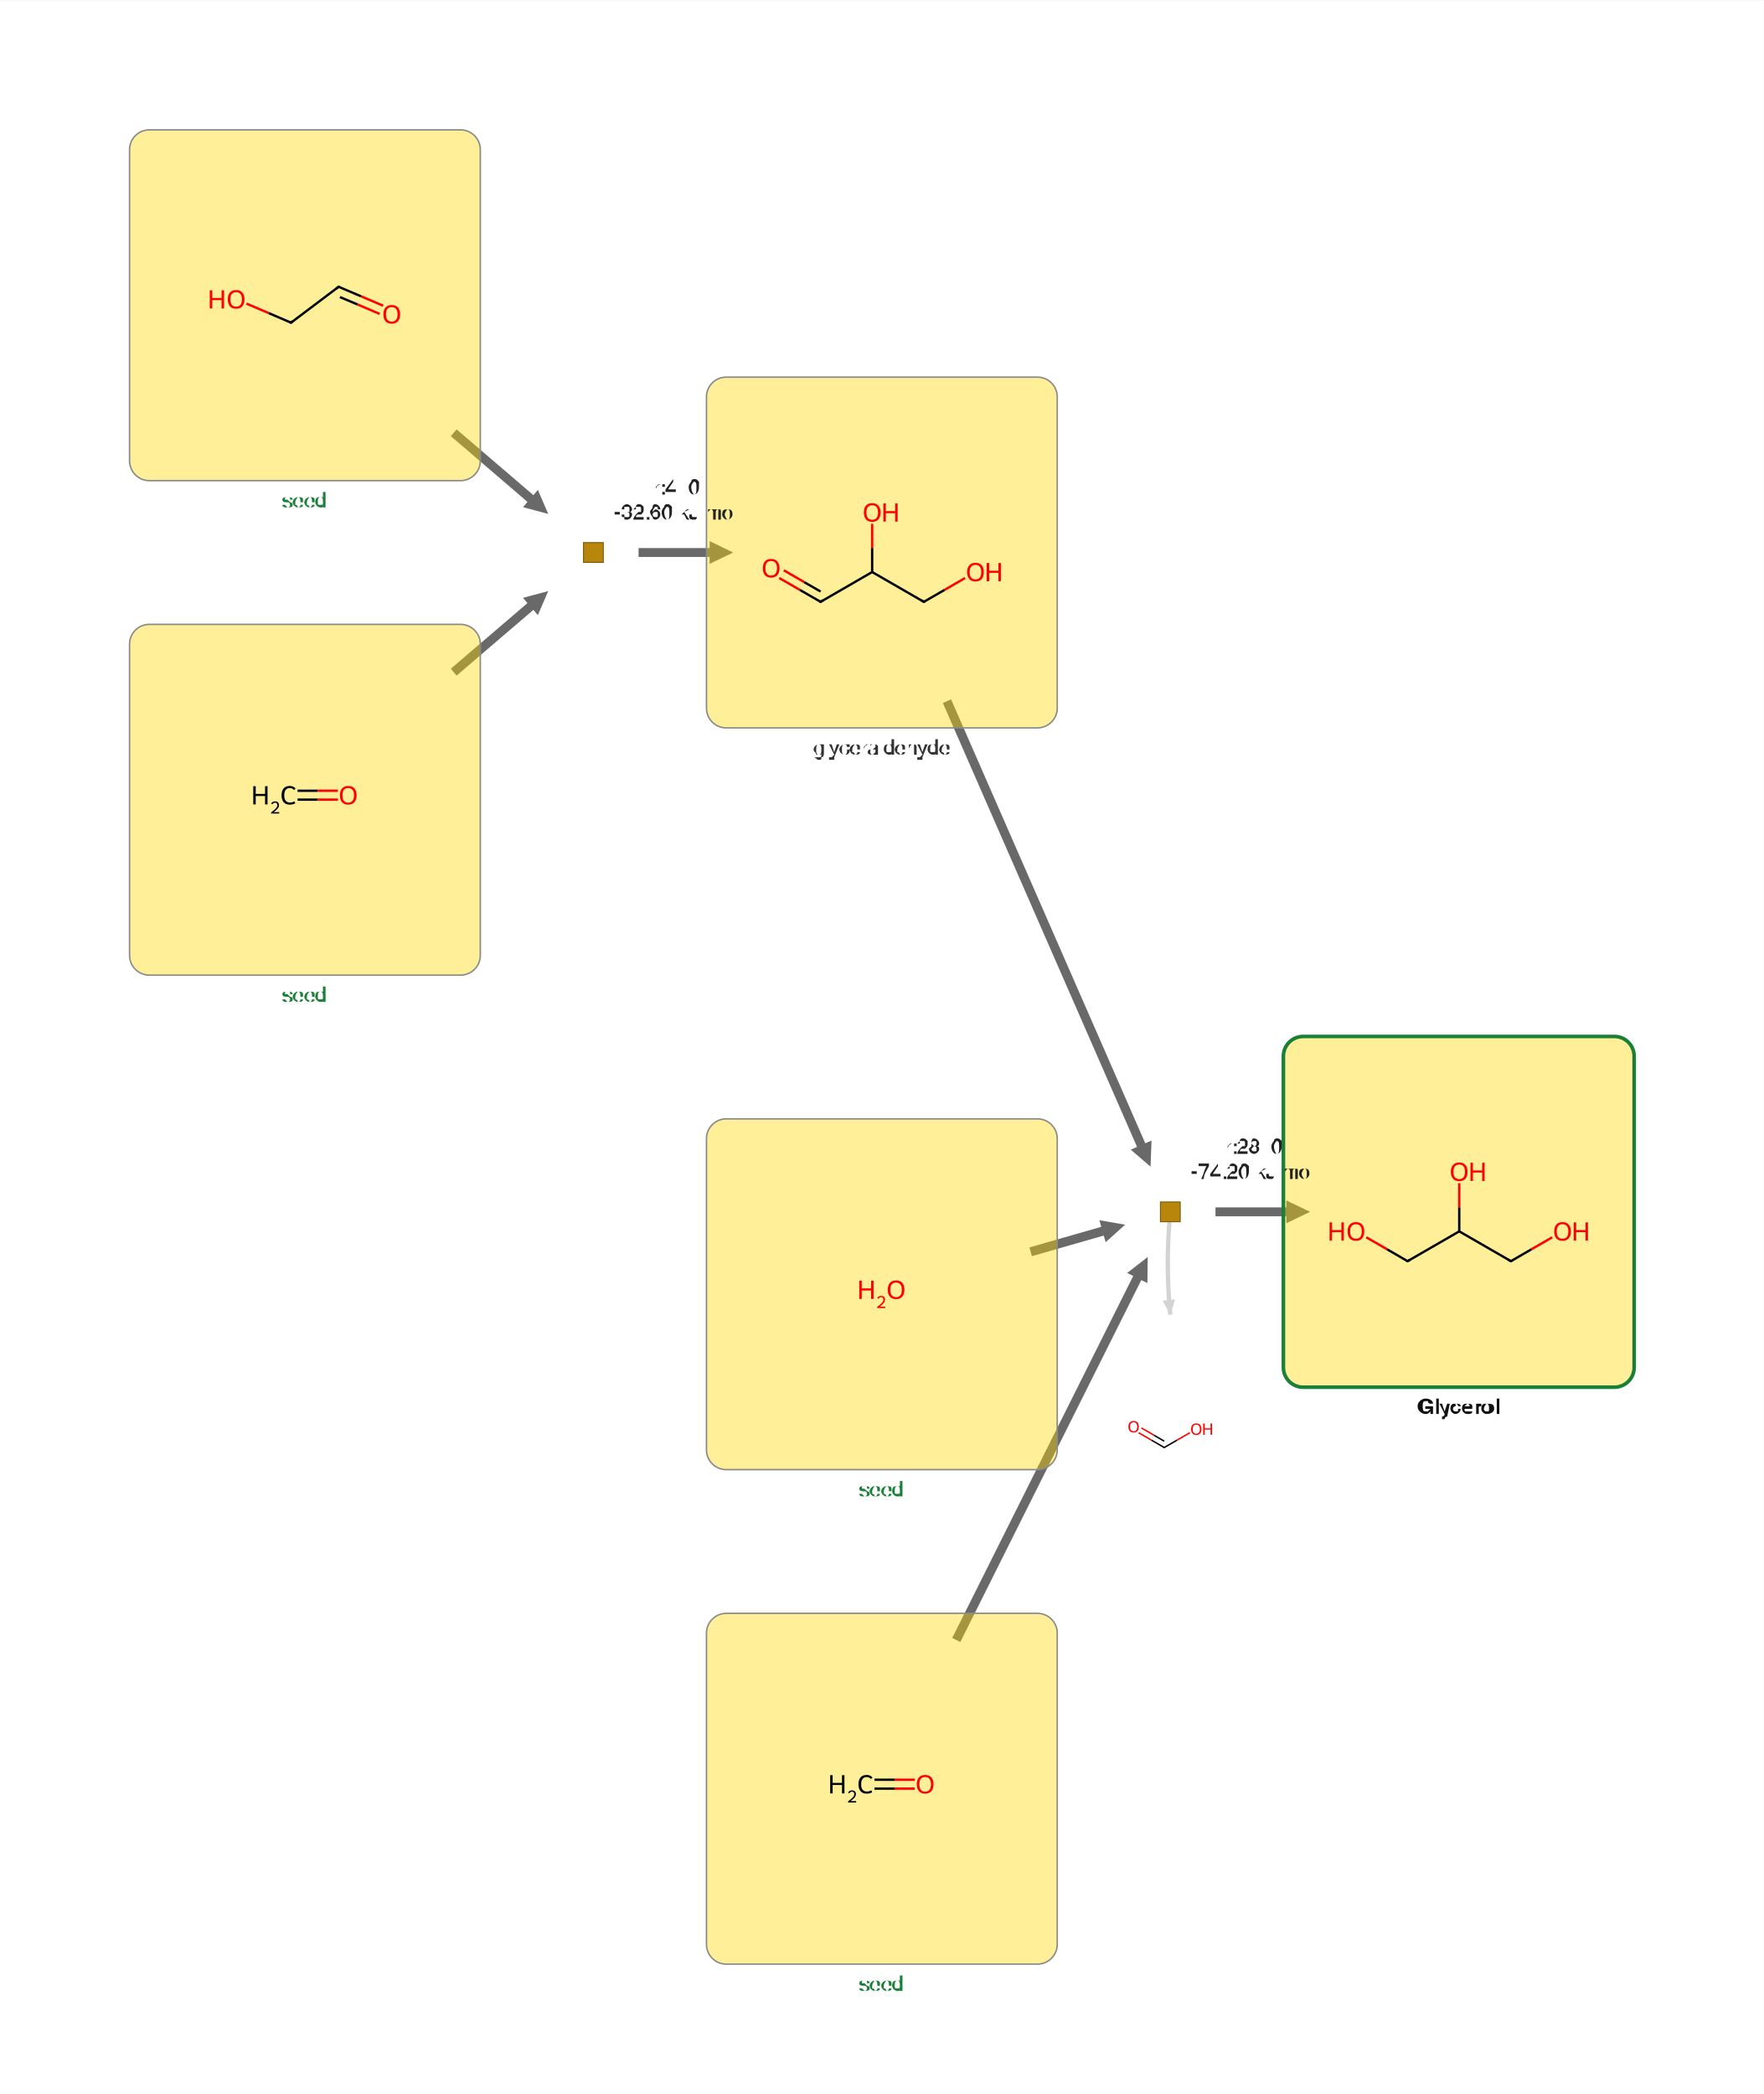
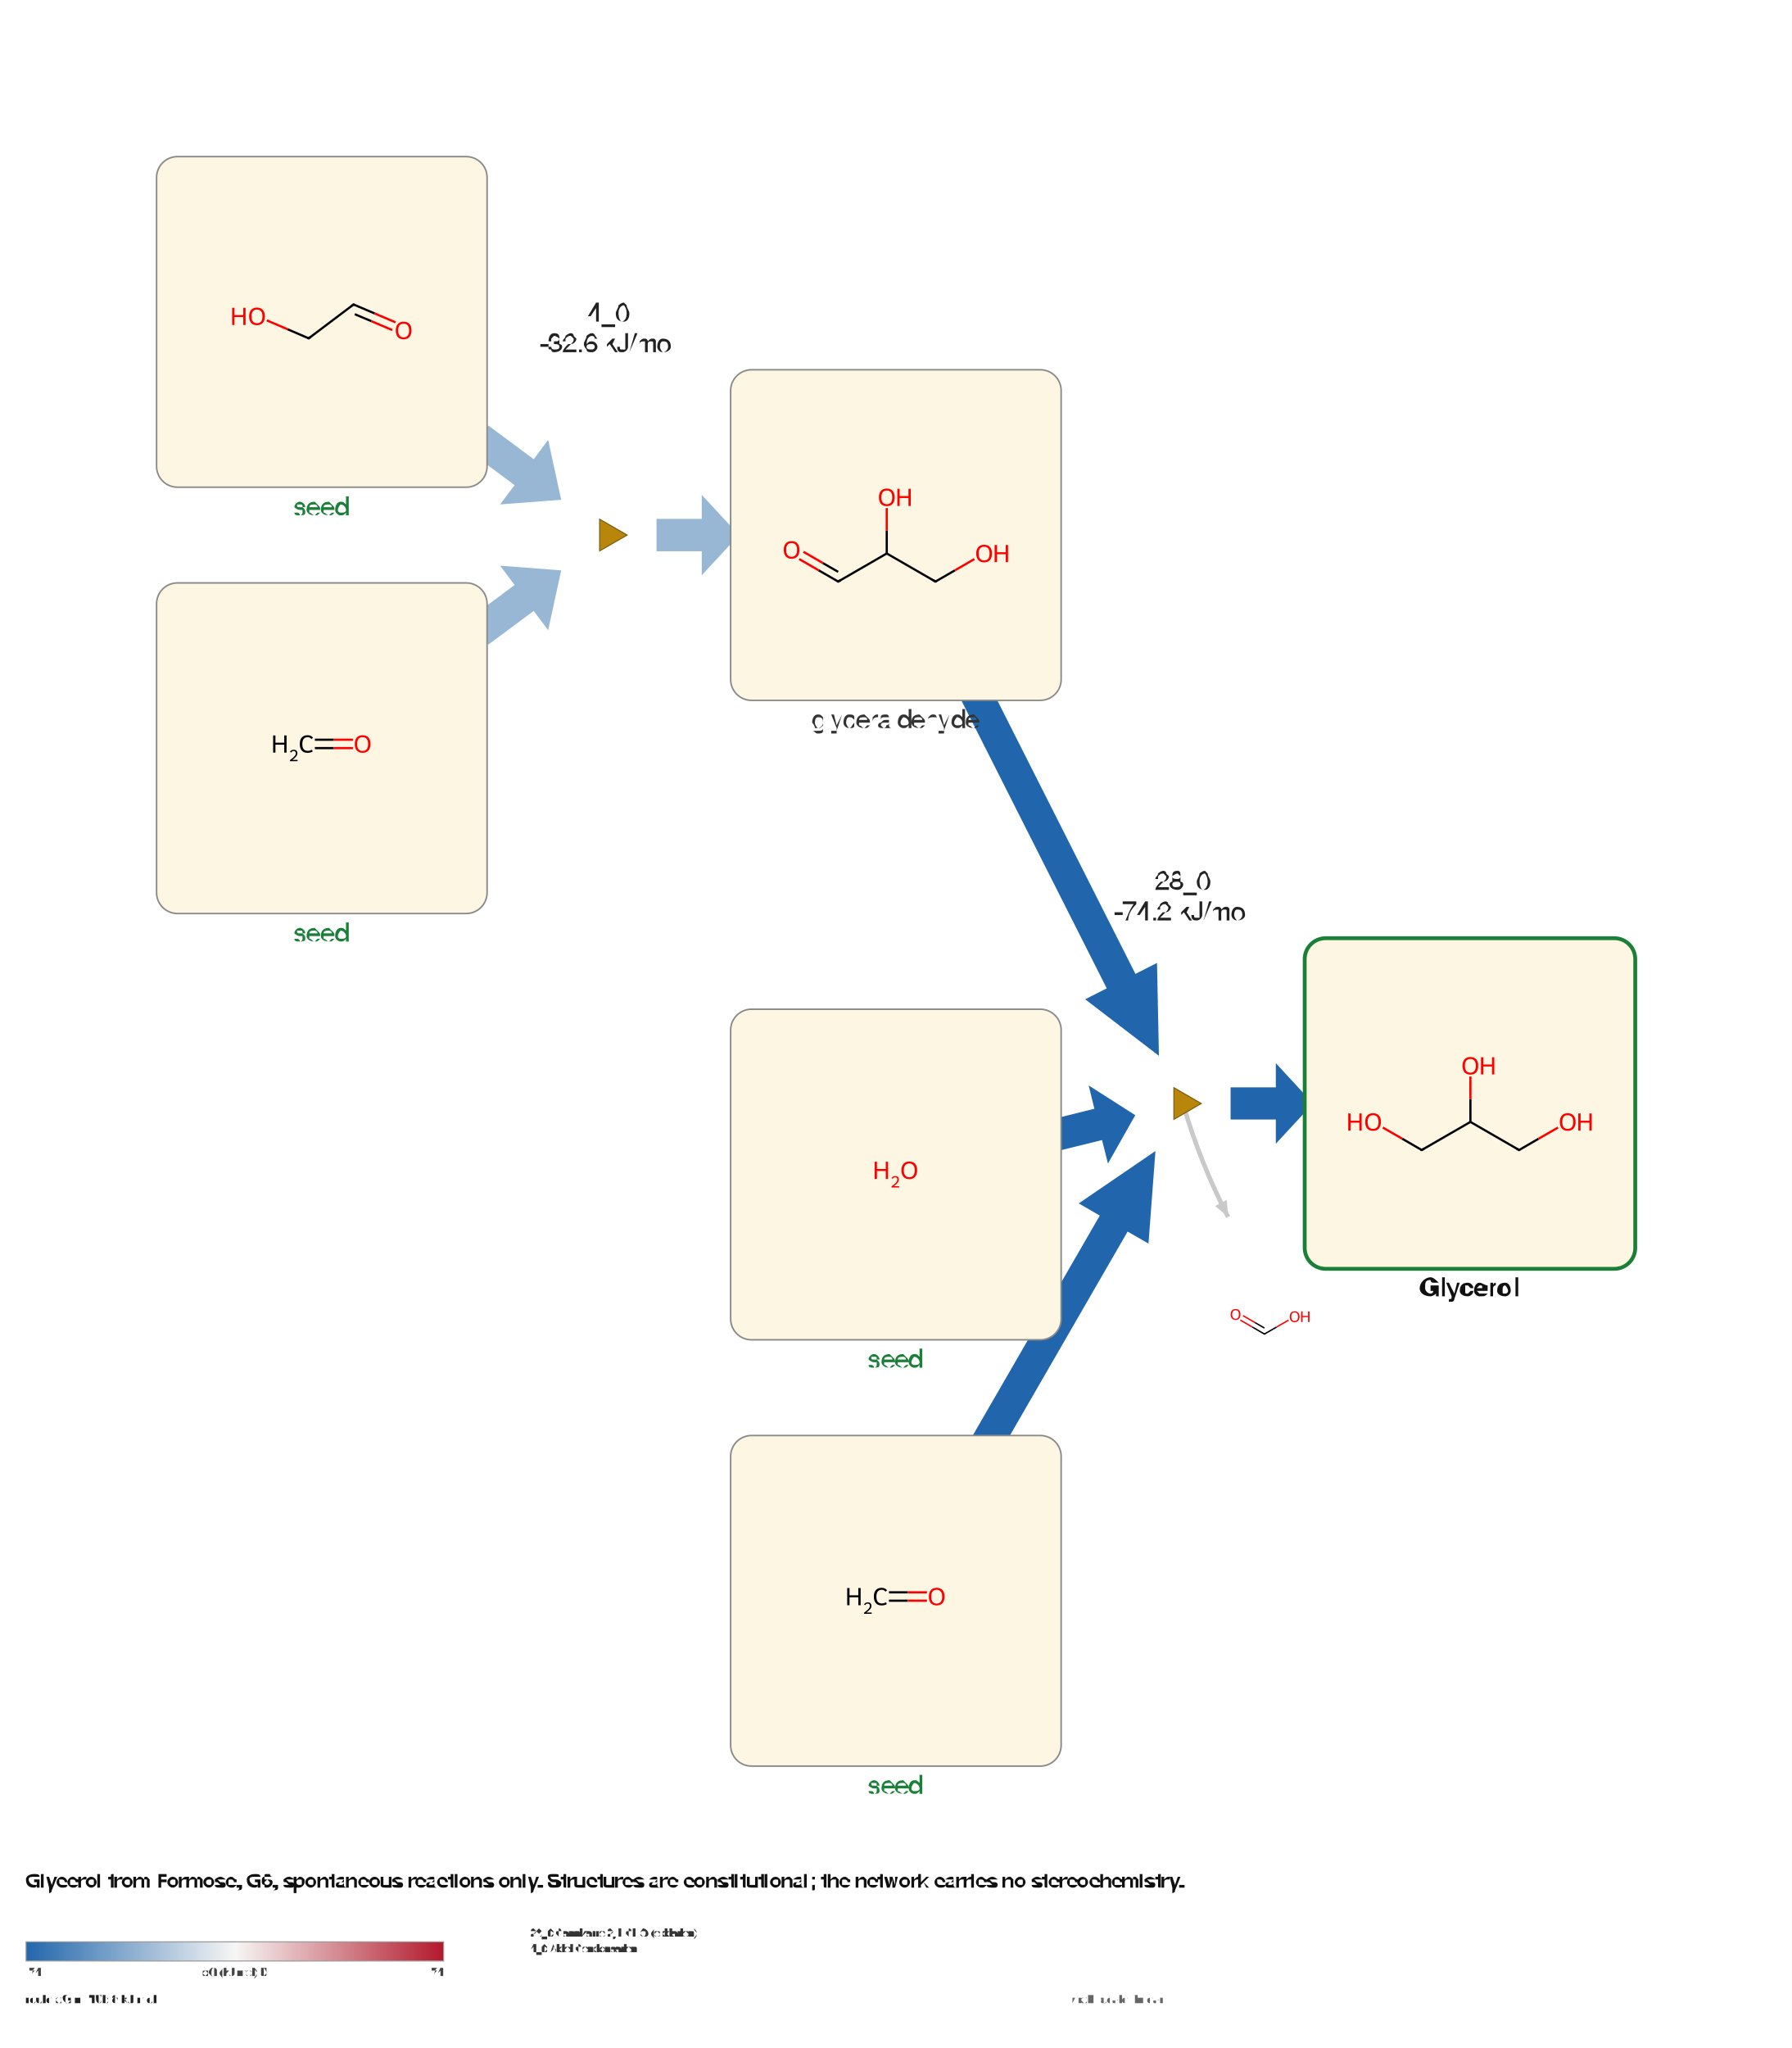
- <svg xmlns="http://www.w3.org/2000/svg" width="1100" height="1306" viewBox="0 0 1100.00 1305.61">
+ <svg xmlns="http://www.w3.org/2000/svg" width="1100" height="1257" viewBox="0 0 1100.00 1256.99">
  <rect width="100%" height="100%" fill="white" />
-   <g transform="scale(102.8037) translate(8.85,10.85)">
-     <path d="M-3.024,-0.89 L-1.926,-3.086 L-1.889,-3.068 L-1.887,-3.226 L-2.012,-3.129 L-1.975,-3.111 L-3.073,-0.915 Z" fill="#696969" opacity="1.0" />
-     <path d="M-2.59,-3.231 L-2.154,-3.356 L-2.142,-3.316 L-2.024,-3.422 L-2.18,-3.449 L-2.169,-3.409 L-2.605,-3.284 Z" fill="#696969" opacity="1.0" />
-     <path d="M-3.13,-6.587 L-1.952,-3.894 L-1.99,-3.877 L-1.87,-3.774 L-1.864,-3.932 L-1.902,-3.916 L-3.08,-6.609 Z" fill="#696969" opacity="1.0" />
-     <path d="M-1.476,-3.473 L-1.046,-3.473 L-1.046,-3.431 L-0.902,-3.5 L-1.046,-3.569 L-1.046,-3.527 L-1.476,-3.527 Z" fill="#696969" opacity="1.0" />
-     <path d="M-6.08,-6.753 L-5.614,-7.152 L-5.587,-7.12 L-5.524,-7.266 L-5.677,-7.225 L-5.65,-7.193 L-6.115,-6.795 Z" fill="#696969" opacity="1.0" />
-     <path d="M-6.115,-8.206 L-5.65,-7.807 L-5.677,-7.775 L-5.524,-7.734 L-5.587,-7.88 L-5.614,-7.848 L-6.08,-8.247 Z" fill="#696969" opacity="1.0" />
-     <path d="M-4.976,-7.473 L-4.545,-7.473 L-4.545,-7.431 L-4.402,-7.5 L-4.545,-7.569 L-4.545,-7.527 L-4.976,-7.527 Z" fill="#696969" opacity="1.0" />
-     <path d="M-1.75,-3.5 Q-1.781,-3.188 -1.75,-2.876" fill="none" stroke="#d3d3d3" stroke-width="0.026" />
-     <path d="M-1.75,-2.876 L-1.797,-2.961 L-1.721,-2.969 Z" fill="#d3d3d3" />
-     <svg x="-2.41" y="-2.81" width="1.319" height="1.319" viewBox="0 0 300 300" preserveAspectRatio="xMidYMid meet">
+   <g transform="scale(106.7961) translate(8.45,9.2)">
+     <text x="-8.3" y="1.65" font-family="Helvetica, Arial, sans-serif" font-size="0.11" text-anchor="start" fill="#111" font-weight="bold">Glycerol from Formose, G6, spontaneous reactions only. Structures are constitutional; the network carries no stereochemistry.</text>
+     <defs>
+       <linearGradient id="dgbar">
+         <stop offset="0.00" stop-color="#2166ac" />
+         <stop offset="0.10" stop-color="#4c83ba" />
+         <stop offset="0.20" stop-color="#76a0c9" />
+         <stop offset="0.30" stop-color="#a1bcd7" />
+         <stop offset="0.40" stop-color="#cbd9e6" />
+         <stop offset="0.50" stop-color="#f6f6f4" />
+         <stop offset="0.60" stop-color="#e8cacc" />
+         <stop offset="0.70" stop-color="#db9da4" />
+         <stop offset="0.80" stop-color="#cd717b" />
+         <stop offset="0.90" stop-color="#c04453" />
+         <stop offset="1.00" stop-color="#b2182b" />
+       </linearGradient>
+     </defs>
+     <rect x="-8.3" y="1.96" width="2.4" height="0.11" fill="url(#dgbar)" stroke="#999" stroke-width="0.006" />
+     <text x="-8.3" y="2.16" font-family="Helvetica, Arial, sans-serif" font-size="0.062" text-anchor="start" fill="#444" font-weight="normal">-74</text>
+     <text x="-7.1" y="2.16" font-family="Helvetica, Arial, sans-serif" font-size="0.062" text-anchor="middle" fill="#444" font-weight="normal">dG (kJ/mol)   0</text>
+     <text x="-5.9" y="2.16" font-family="Helvetica, Arial, sans-serif" font-size="0.062" text-anchor="end" fill="#444" font-weight="normal">+74</text>
+     <text x="-5.4" y="1.93" font-family="Helvetica, Arial, sans-serif" font-size="0.058" text-anchor="start" fill="#333" font-weight="normal">28_0  Cannizarro 2, HCHO (oxidation)</text>
+     <text x="-5.4" y="2.018" font-family="Helvetica, Arial, sans-serif" font-size="0.058" text-anchor="start" fill="#333" font-weight="normal">4_0  Aldol Condensation</text>
+     <text x="-8.3" y="2.31" font-family="Helvetica, Arial, sans-serif" font-size="0.068" text-anchor="start" fill="#222" font-weight="normal">route dG = -106.8 kJ/mol</text>
+     <text x="-2.3" y="2.31" font-family="Helvetica, Arial, sans-serif" font-size="0.068" text-anchor="start" fill="#666" font-weight="normal">width scale: linear</text>
+     <path d="M-2.699,-0.856 L-1.968,-2.122 L-1.848,-2.053 L-1.808,-2.585 L-2.249,-2.284 L-2.128,-2.214 L-2.859,-0.949 Z" fill="#2166ac" opacity="1.0" />
+     <path d="M-2.375,-2.584 L-2.115,-2.648 L-2.081,-2.513 L-1.924,-2.791 L-2.192,-2.962 L-2.159,-2.828 L-2.42,-2.763 Z" fill="#2166ac" opacity="1.0" />
+     <path d="M-2.927,-5.181 L-2.088,-3.52 L-2.212,-3.457 L-1.788,-3.132 L-1.799,-3.666 L-1.923,-3.603 L-2.762,-5.264 Z" fill="#2166ac" opacity="1.0" />
+     <path d="M-1.376,-2.766 L-1.116,-2.766 L-1.116,-2.627 L-0.902,-2.858 L-1.116,-3.09 L-1.116,-2.951 L-1.376,-2.951 Z" fill="#2166ac" opacity="1.0" />
+     <path d="M-5.642,-5.496 L-5.382,-5.689 L-5.299,-5.578 L-5.224,-5.922 L-5.575,-5.949 L-5.492,-5.838 L-5.753,-5.644 Z" fill="#98b7d4" opacity="1.0" />
+     <path d="M-5.753,-6.606 L-5.492,-6.412 L-5.575,-6.301 L-5.224,-6.328 L-5.299,-6.672 L-5.382,-6.561 L-5.642,-6.754 Z" fill="#98b7d4" opacity="1.0" />
+     <path d="M-4.676,-6.032 L-4.416,-6.032 L-4.416,-5.894 L-4.202,-6.125 L-4.416,-6.356 L-4.416,-6.218 L-4.676,-6.218 Z" fill="#98b7d4" opacity="1.0" />
+     <path d="M-1.65,-2.858 Q-1.552,-2.519 -1.39,-2.206" fill="none" stroke="#c9c9c9" stroke-width="0.026" />
+     <path d="M-1.39,-2.206 L-1.465,-2.269 L-1.398,-2.304 Z" fill="#c9c9c9" />
+     <svg x="-1.738" y="-2.194" width="1.178" height="1.178" viewBox="0 0 300 300" preserveAspectRatio="xMidYMid meet">
      <path class="bond-0 atom-0 atom-1" d="M 106.4,147.9 L 124.1,158.1" style="fill:none;fill-rule:evenodd;stroke:#FF0000;stroke-width:2.0px;stroke-linecap:butt;stroke-linejoin:miter;stroke-opacity:1" />
      <path class="bond-0 atom-0 atom-1" d="M 124.1,158.1 L 141.7,168.3" style="fill:none;fill-rule:evenodd;stroke:#000000;stroke-width:2.0px;stroke-linecap:butt;stroke-linejoin:miter;stroke-opacity:1" />
      <path class="bond-0 atom-0 atom-1" d="M 110.2,141.3 L 127.9,151.5" style="fill:none;fill-rule:evenodd;stroke:#FF0000;stroke-width:2.0px;stroke-linecap:butt;stroke-linejoin:miter;stroke-opacity:1" />
      <path class="bond-0 atom-0 atom-1" d="M 127.9,151.5 L 141.7,159.5" style="fill:none;fill-rule:evenodd;stroke:#000000;stroke-width:2.0px;stroke-linecap:butt;stroke-linejoin:miter;stroke-opacity:1" />
      <path class="bond-1 atom-1 atom-2" d="M 141.7,168.3 L 159.4,158.1" style="fill:none;fill-rule:evenodd;stroke:#000000;stroke-width:2.0px;stroke-linecap:butt;stroke-linejoin:miter;stroke-opacity:1" />
      <path class="bond-1 atom-1 atom-2" d="M 159.4,158.1 L 177.1,147.9" style="fill:none;fill-rule:evenodd;stroke:#FF0000;stroke-width:2.0px;stroke-linecap:butt;stroke-linejoin:miter;stroke-opacity:1" />
      <path d="M 140.9,167.8 L 141.7,168.3 L 142.6,167.8" style="fill:none;stroke:#000000;stroke-width:2.0px;stroke-linecap:butt;stroke-linejoin:miter;stroke-miterlimit:10;stroke-opacity:1;" />
      <path class="atom-0" d="M 92.3 139.6 Q 92.3 135.8, 94.2 133.7 Q 96.0 131.7, 99.5 131.7 Q 102.9 131.7, 104.8 133.7 Q 106.6 135.8, 106.6 139.6 Q 106.6 143.4, 104.8 145.5 Q 102.9 147.6, 99.5 147.6 Q 96.1 147.6, 94.2 145.5 Q 92.3 143.4, 92.3 139.6 M 99.5 145.9 Q 101.9 145.9, 103.1 144.3 Q 104.4 142.7, 104.4 139.6 Q 104.4 136.5, 103.1 135.0 Q 101.9 133.4, 99.5 133.4 Q 97.1 133.4, 95.8 135.0 Q 94.5 136.5, 94.5 139.6 Q 94.5 142.7, 95.8 144.3 Q 97.1 145.9, 99.5 145.9 " fill="#FF0000" />
      <path class="atom-2" d="M 178.8 142.9 Q 178.8 139.1, 180.6 137.1 Q 182.5 135.0, 185.9 135.0 Q 189.4 135.0, 191.2 137.1 Q 193.1 139.1, 193.1 142.9 Q 193.1 146.7, 191.2 148.8 Q 189.3 151.0, 185.9 151.0 Q 182.5 151.0, 180.6 148.8 Q 178.8 146.7, 178.8 142.9 M 185.9 149.2 Q 188.3 149.2, 189.6 147.6 Q 190.9 146.0, 190.9 142.9 Q 190.9 139.8, 189.6 138.3 Q 188.3 136.7, 185.9 136.7 Q 183.5 136.7, 182.2 138.3 Q 181.0 139.8, 181.0 142.9 Q 181.0 146.0, 182.2 147.6 Q 183.5 149.2, 185.9 149.2 " fill="#FF0000" />
      <path class="atom-2" d="M 195.5 135.1 L 197.6 135.1 L 197.6 141.8 L 205.6 141.8 L 205.6 135.1 L 207.7 135.1 L 207.7 150.7 L 205.6 150.7 L 205.6 143.5 L 197.6 143.5 L 197.6 150.7 L 195.5 150.7 L 195.5 135.1 " fill="#FF0000" />
    </svg>
-     <rect x="-1.064" y="-4.564" width="2.128" height="2.128" rx="0.12" fill="#ffd700" fill-opacity="0.4" stroke="#1a7f37" stroke-width="0.022" />
-     <svg x="-1.064" y="-4.564" width="2.128" height="2.128" viewBox="0 0 300 300" preserveAspectRatio="xMidYMid meet">
+     <rect x="-0.95" y="-3.808" width="1.9" height="1.9" rx="0.12" fill="#fdf6e3" fill-opacity="1.0" stroke="#1a7f37" stroke-width="0.022" />
+     <svg x="-0.95" y="-3.808" width="1.9" height="1.9" viewBox="0 0 300 300" preserveAspectRatio="xMidYMid meet">
      <path class="bond-0 atom-0 atom-1" d="M 70.9,171.8 L 88.6,182.0" style="fill:none;fill-rule:evenodd;stroke:#FF0000;stroke-width:2.0px;stroke-linecap:butt;stroke-linejoin:miter;stroke-opacity:1" />
      <path class="bond-0 atom-0 atom-1" d="M 88.6,182.0 L 106.2,192.2" style="fill:none;fill-rule:evenodd;stroke:#000000;stroke-width:2.0px;stroke-linecap:butt;stroke-linejoin:miter;stroke-opacity:1" />
      <path class="bond-1 atom-1 atom-2" d="M 106.2,192.2 L 150.4,166.7" style="fill:none;fill-rule:evenodd;stroke:#000000;stroke-width:2.0px;stroke-linecap:butt;stroke-linejoin:miter;stroke-opacity:1" />
      <path class="bond-2 atom-2 atom-3" d="M 150.4,166.7 L 150.4,146.1" style="fill:none;fill-rule:evenodd;stroke:#000000;stroke-width:2.0px;stroke-linecap:butt;stroke-linejoin:miter;stroke-opacity:1" />
      <path class="bond-2 atom-2 atom-3" d="M 150.4,146.1 L 150.4,125.5" style="fill:none;fill-rule:evenodd;stroke:#FF0000;stroke-width:2.0px;stroke-linecap:butt;stroke-linejoin:miter;stroke-opacity:1" />
      <path class="bond-3 atom-2 atom-4" d="M 150.4,166.7 L 194.6,192.2" style="fill:none;fill-rule:evenodd;stroke:#000000;stroke-width:2.0px;stroke-linecap:butt;stroke-linejoin:miter;stroke-opacity:1" />
      <path class="bond-4 atom-4 atom-5" d="M 194.6,192.2 L 212.2,182.0" style="fill:none;fill-rule:evenodd;stroke:#000000;stroke-width:2.0px;stroke-linecap:butt;stroke-linejoin:miter;stroke-opacity:1" />
      <path class="bond-4 atom-4 atom-5" d="M 212.2,182.0 L 229.9,171.8" style="fill:none;fill-rule:evenodd;stroke:#FF0000;stroke-width:2.0px;stroke-linecap:butt;stroke-linejoin:miter;stroke-opacity:1" />
      <path d="M 105.3,191.7 L 106.2,192.2 L 108.4,190.9" style="fill:none;stroke:#000000;stroke-width:2.0px;stroke-linecap:butt;stroke-linejoin:miter;stroke-miterlimit:10;stroke-opacity:1;" />
      <path d="M 192.3,190.9 L 194.6,192.2 L 195.4,191.7" style="fill:none;stroke:#000000;stroke-width:2.0px;stroke-linecap:butt;stroke-linejoin:miter;stroke-miterlimit:10;stroke-opacity:1;" />
      <path class="atom-0" d="M 39.5 159.0 L 41.6 159.0 L 41.6 165.6 L 49.6 165.6 L 49.6 159.0 L 51.7 159.0 L 51.7 174.6 L 49.6 174.6 L 49.6 167.4 L 41.6 167.4 L 41.6 174.6 L 39.5 174.6 L 39.5 159.0 " fill="#FF0000" />
      <path class="atom-0" d="M 54.9 166.7 Q 54.9 163.0, 56.7 160.9 Q 58.6 158.8, 62.1 158.8 Q 65.5 158.8, 67.4 160.9 Q 69.2 163.0, 69.2 166.7 Q 69.2 170.5, 67.3 172.7 Q 65.5 174.8, 62.1 174.8 Q 58.6 174.8, 56.7 172.7 Q 54.9 170.5, 54.9 166.7 M 62.1 173.0 Q 64.4 173.0, 65.7 171.5 Q 67.0 169.9, 67.0 166.7 Q 67.0 163.7, 65.7 162.1 Q 64.4 160.6, 62.1 160.6 Q 59.7 160.6, 58.4 162.1 Q 57.1 163.7, 57.1 166.7 Q 57.1 169.9, 58.4 171.5 Q 59.7 173.0, 62.1 173.0 " fill="#FF0000" />
      <path class="atom-3" d="M 143.2 115.7 Q 143.2 112.0, 145.1 109.9 Q 146.9 107.8, 150.4 107.8 Q 153.8 107.8, 155.7 109.9 Q 157.5 112.0, 157.5 115.7 Q 157.5 119.5, 155.7 121.7 Q 153.8 123.8, 150.4 123.8 Q 147.0 123.8, 145.1 121.7 Q 143.2 119.5, 143.2 115.7 M 150.4 122.0 Q 152.8 122.0, 154.0 120.5 Q 155.3 118.9, 155.3 115.7 Q 155.3 112.7, 154.0 111.1 Q 152.8 109.6, 150.4 109.6 Q 148.0 109.6, 146.7 111.1 Q 145.4 112.7, 145.4 115.7 Q 145.4 118.9, 146.7 120.5 Q 148.0 122.0, 150.4 122.0 " fill="#FF0000" />
      <path class="atom-3" d="M 160.0 108.0 L 162.1 108.0 L 162.1 114.6 L 170.0 114.6 L 170.0 108.0 L 172.1 108.0 L 172.1 123.6 L 170.0 123.6 L 170.0 116.4 L 162.1 116.4 L 162.1 123.6 L 160.0 123.6 L 160.0 108.0 " fill="#FF0000" />
      <path class="atom-5" d="M 231.6 166.7 Q 231.6 163.0, 233.4 160.9 Q 235.3 158.8, 238.7 158.8 Q 242.2 158.8, 244.0 160.9 Q 245.9 163.0, 245.9 166.7 Q 245.9 170.5, 244.0 172.7 Q 242.1 174.8, 238.7 174.8 Q 235.3 174.8, 233.4 172.7 Q 231.6 170.5, 231.6 166.7 M 238.7 173.0 Q 241.1 173.0, 242.4 171.5 Q 243.7 169.9, 243.7 166.7 Q 243.7 163.7, 242.4 162.1 Q 241.1 160.6, 238.7 160.6 Q 236.3 160.6, 235.0 162.1 Q 233.8 163.7, 233.8 166.7 Q 233.8 169.9, 235.0 171.5 Q 236.3 173.0, 238.7 173.0 " fill="#FF0000" />
      <path class="atom-5" d="M 248.3 159.0 L 250.4 159.0 L 250.4 165.6 L 258.4 165.6 L 258.4 159.0 L 260.5 159.0 L 260.5 174.6 L 258.4 174.6 L 258.4 167.4 L 250.4 167.4 L 250.4 174.6 L 248.3 174.6 L 248.3 159.0 " fill="#FF0000" />
    </svg>
-     <text x="0" y="-2.273" font-family="Helvetica, Arial, sans-serif" font-size="0.125" text-anchor="middle" fill="#111" font-weight="bold">Glycerol</text>
-     <path d="M-1.69,-3.56 L-1.81,-3.56 L-1.81,-3.44 L-1.69,-3.44 Z" fill="#b8860b" stroke="#7a5c10" stroke-width="0.006" />
-     <text x="-1.244" y="-3.85" font-family="Helvetica, Arial, sans-serif" font-size="0.125" text-anchor="middle" fill="#222" font-weight="normal">r:28_0</text>
-     <text x="-1.244" y="-3.7" font-family="Helvetica, Arial, sans-serif" font-size="0.125" text-anchor="middle" fill="#222" font-weight="normal">-74.20 kJ/mol</text>
-     <rect x="-4.564" y="-1.064" width="2.128" height="2.128" rx="0.12" fill="#ffd700" fill-opacity="0.4" stroke="#8a8a8a" stroke-width="0.009" />
-     <svg x="-4.564" y="-1.064" width="2.128" height="2.128" viewBox="0 0 300 300" preserveAspectRatio="xMidYMid meet">
+     <text x="0" y="-1.749" font-family="Helvetica, Arial, sans-serif" font-size="0.145" text-anchor="middle" fill="#111" font-weight="bold">Glycerol</text>
+     <path d="M-1.545,-2.858 L-1.702,-2.949 L-1.702,-2.767 Z" fill="#b8860b" stroke="#7a5c10" stroke-width="0.006" />
+     <text x="-1.65" y="-4.084" font-family="Helvetica, Arial, sans-serif" font-size="0.145" text-anchor="middle" fill="#222" font-weight="normal">28_0</text>
+     <text x="-1.65" y="-3.91" font-family="Helvetica, Arial, sans-serif" font-size="0.145" text-anchor="middle" fill="#222" font-weight="normal">-74.2 kJ/mol</text>
+     <rect x="-4.25" y="-0.95" width="1.9" height="1.9" rx="0.12" fill="#fdf6e3" fill-opacity="1.0" stroke="#8a8a8a" stroke-width="0.009" />
+     <svg x="-4.25" y="-0.95" width="1.9" height="1.9" viewBox="0 0 300 300" preserveAspectRatio="xMidYMid meet">
      <path class="bond-0 atom-0 atom-1" d="M 143.7,142.3 L 160.9,142.3" style="fill:none;fill-rule:evenodd;stroke:#000000;stroke-width:2.0px;stroke-linecap:butt;stroke-linejoin:miter;stroke-opacity:1" />
      <path class="bond-0 atom-0 atom-1" d="M 160.9,142.3 L 178.2,142.3" style="fill:none;fill-rule:evenodd;stroke:#FF0000;stroke-width:2.0px;stroke-linecap:butt;stroke-linejoin:miter;stroke-opacity:1" />
      <path class="bond-0 atom-0 atom-1" d="M 143.7,149.9 L 160.9,149.9" style="fill:none;fill-rule:evenodd;stroke:#000000;stroke-width:2.0px;stroke-linecap:butt;stroke-linejoin:miter;stroke-opacity:1" />
      <path class="bond-0 atom-0 atom-1" d="M 160.9,149.9 L 178.2,149.9" style="fill:none;fill-rule:evenodd;stroke:#FF0000;stroke-width:2.0px;stroke-linecap:butt;stroke-linejoin:miter;stroke-opacity:1" />
      <path class="atom-0" d="M 105.8 138.4 L 107.9 138.4 L 107.9 145.0 L 115.9 145.0 L 115.9 138.4 L 118.0 138.4 L 118.0 154.0 L 115.9 154.0 L 115.9 146.8 L 107.9 146.8 L 107.9 154.0 L 105.8 154.0 L 105.8 138.4 " fill="#000000" />
      <path class="atom-0" d="M 121.1 153.4 Q 121.5 152.5, 122.4 151.9 Q 123.3 151.4, 124.5 151.4 Q 126.1 151.4, 126.9 152.2 Q 127.8 153.1, 127.8 154.6 Q 127.8 156.1, 126.7 157.5 Q 125.6 158.9, 123.2 160.6 L 128.0 160.6 L 128.0 161.8 L 121.1 161.8 L 121.1 160.8 Q 123.0 159.4, 124.1 158.4 Q 125.2 157.4, 125.8 156.5 Q 126.4 155.6, 126.4 154.6 Q 126.4 153.6, 125.9 153.1 Q 125.4 152.5, 124.5 152.5 Q 123.7 152.5, 123.1 152.9 Q 122.6 153.2, 122.2 153.9 L 121.1 153.4 " fill="#000000" />
      <path class="atom-0" d="M 130.0 146.2 Q 130.0 142.3, 131.8 140.3 Q 133.6 138.2, 137.1 138.2 Q 140.3 138.2, 142.0 140.5 L 140.6 141.7 Q 139.3 140.0, 137.1 140.0 Q 134.7 140.0, 133.5 141.6 Q 132.3 143.2, 132.3 146.2 Q 132.3 149.3, 133.5 150.8 Q 134.8 152.4, 137.3 152.4 Q 139.0 152.4, 141.1 151.4 L 141.7 153.0 Q 140.9 153.6, 139.6 153.9 Q 138.4 154.2, 137.0 154.2 Q 133.6 154.2, 131.8 152.1 Q 130.0 150.0, 130.0 146.2 " fill="#000000" />
      <path class="atom-1" d="M 179.9 146.2 Q 179.9 142.4, 181.7 140.3 Q 183.6 138.2, 187.0 138.2 Q 190.5 138.2, 192.3 140.3 Q 194.2 142.4, 194.2 146.2 Q 194.2 149.9, 192.3 152.1 Q 190.4 154.2, 187.0 154.2 Q 183.6 154.2, 181.7 152.1 Q 179.9 150.0, 179.9 146.2 M 187.0 152.5 Q 189.4 152.5, 190.7 150.9 Q 192.0 149.3, 192.0 146.2 Q 192.0 143.1, 190.7 141.6 Q 189.4 140.0, 187.0 140.0 Q 184.6 140.0, 183.3 141.5 Q 182.1 143.1, 182.1 146.2 Q 182.1 149.3, 183.3 150.9 Q 184.6 152.5, 187.0 152.5 " fill="#FF0000" />
    </svg>
-     <text x="-3.5" y="1.226" font-family="Helvetica, Arial, sans-serif" font-size="0.125" text-anchor="middle" fill="#1a7f37" font-weight="normal">seed</text>
-     <rect x="-4.564" y="-4.064" width="2.128" height="2.128" rx="0.12" fill="#ffd700" fill-opacity="0.4" stroke="#8a8a8a" stroke-width="0.009" />
-     <svg x="-4.564" y="-4.064" width="2.128" height="2.128" viewBox="0 0 300 300" preserveAspectRatio="xMidYMid meet">
+     <text x="-3.3" y="1.109" font-family="Helvetica, Arial, sans-serif" font-size="0.145" text-anchor="middle" fill="#1a7f37" font-weight="normal">seed</text>
+     <rect x="-4.25" y="-3.4" width="1.9" height="1.9" rx="0.12" fill="#fdf6e3" fill-opacity="1.0" stroke="#8a8a8a" stroke-width="0.009" />
+     <svg x="-4.25" y="-3.4" width="1.9" height="1.9" viewBox="0 0 300 300" preserveAspectRatio="xMidYMid meet">
      <path class="atom-0" d="M 130.7 138.4 L 132.8 138.4 L 132.8 145.0 L 140.8 145.0 L 140.8 138.4 L 142.9 138.4 L 142.9 154.0 L 140.8 154.0 L 140.8 146.8 L 132.8 146.8 L 132.8 154.0 L 130.7 154.0 L 130.7 138.4 " fill="#FF0000" />
      <path class="atom-0" d="M 146.0 153.4 Q 146.4 152.5, 147.3 151.9 Q 148.2 151.4, 149.4 151.4 Q 151.0 151.4, 151.9 152.2 Q 152.7 153.1, 152.7 154.6 Q 152.7 156.1, 151.6 157.5 Q 150.5 158.9, 148.2 160.6 L 152.9 160.6 L 152.9 161.8 L 146.0 161.8 L 146.0 160.8 Q 147.9 159.4, 149.0 158.4 Q 150.2 157.4, 150.7 156.5 Q 151.3 155.6, 151.3 154.6 Q 151.3 153.6, 150.8 153.1 Q 150.3 152.5, 149.4 152.5 Q 148.6 152.5, 148.1 152.9 Q 147.5 153.2, 147.1 153.9 L 146.0 153.4 " fill="#FF0000" />
      <path class="atom-0" d="M 155.0 146.2 Q 155.0 142.4, 156.9 140.3 Q 158.7 138.2, 162.2 138.2 Q 165.6 138.2, 167.5 140.3 Q 169.3 142.4, 169.3 146.2 Q 169.3 149.9, 167.4 152.1 Q 165.6 154.2, 162.2 154.2 Q 158.7 154.2, 156.9 152.1 Q 155.0 150.0, 155.0 146.2 M 162.2 152.5 Q 164.5 152.5, 165.8 150.9 Q 167.1 149.3, 167.1 146.2 Q 167.1 143.1, 165.8 141.6 Q 164.5 140.0, 162.2 140.0 Q 159.8 140.0, 158.5 141.5 Q 157.2 143.1, 157.2 146.2 Q 157.2 149.3, 158.5 150.9 Q 159.8 152.5, 162.2 152.5 " fill="#FF0000" />
    </svg>
-     <text x="-3.5" y="-1.774" font-family="Helvetica, Arial, sans-serif" font-size="0.125" text-anchor="middle" fill="#1a7f37" font-weight="normal">seed</text>
-     <rect x="-4.564" y="-8.564" width="2.128" height="2.128" rx="0.12" fill="#ffd700" fill-opacity="0.4" stroke="#8a8a8a" stroke-width="0.009" />
-     <svg x="-4.564" y="-8.564" width="2.128" height="2.128" viewBox="0 0 300 300" preserveAspectRatio="xMidYMid meet">
+     <text x="-3.3" y="-1.341" font-family="Helvetica, Arial, sans-serif" font-size="0.145" text-anchor="middle" fill="#1a7f37" font-weight="normal">seed</text>
+     <rect x="-4.25" y="-7.075" width="1.9" height="1.9" rx="0.12" fill="#fdf6e3" fill-opacity="1.0" stroke="#8a8a8a" stroke-width="0.009" />
+     <svg x="-4.25" y="-7.075" width="1.9" height="1.9" viewBox="0 0 300 300" preserveAspectRatio="xMidYMid meet">
      <path class="bond-0 atom-0 atom-1" d="M 62.2,171.8 L 79.9,182.0" style="fill:none;fill-rule:evenodd;stroke:#FF0000;stroke-width:2.0px;stroke-linecap:butt;stroke-linejoin:miter;stroke-opacity:1" />
      <path class="bond-0 atom-0 atom-1" d="M 79.9,182.0 L 97.6,192.2" style="fill:none;fill-rule:evenodd;stroke:#000000;stroke-width:2.0px;stroke-linecap:butt;stroke-linejoin:miter;stroke-opacity:1" />
      <path class="bond-0 atom-0 atom-1" d="M 66.1,165.2 L 83.7,175.4" style="fill:none;fill-rule:evenodd;stroke:#FF0000;stroke-width:2.0px;stroke-linecap:butt;stroke-linejoin:miter;stroke-opacity:1" />
      <path class="bond-0 atom-0 atom-1" d="M 83.7,175.4 L 97.6,183.4" style="fill:none;fill-rule:evenodd;stroke:#000000;stroke-width:2.0px;stroke-linecap:butt;stroke-linejoin:miter;stroke-opacity:1" />
      <path class="bond-1 atom-1 atom-2" d="M 97.6,192.2 L 141.7,166.7" style="fill:none;fill-rule:evenodd;stroke:#000000;stroke-width:2.0px;stroke-linecap:butt;stroke-linejoin:miter;stroke-opacity:1" />
      <path class="bond-2 atom-2 atom-3" d="M 141.7,166.7 L 141.7,146.1" style="fill:none;fill-rule:evenodd;stroke:#000000;stroke-width:2.0px;stroke-linecap:butt;stroke-linejoin:miter;stroke-opacity:1" />
      <path class="bond-2 atom-2 atom-3" d="M 141.7,146.1 L 141.7,125.5" style="fill:none;fill-rule:evenodd;stroke:#FF0000;stroke-width:2.0px;stroke-linecap:butt;stroke-linejoin:miter;stroke-opacity:1" />
      <path class="bond-3 atom-2 atom-4" d="M 141.7,166.7 L 185.9,192.2" style="fill:none;fill-rule:evenodd;stroke:#000000;stroke-width:2.0px;stroke-linecap:butt;stroke-linejoin:miter;stroke-opacity:1" />
      <path class="bond-4 atom-4 atom-5" d="M 185.9,192.2 L 203.6,182.0" style="fill:none;fill-rule:evenodd;stroke:#000000;stroke-width:2.0px;stroke-linecap:butt;stroke-linejoin:miter;stroke-opacity:1" />
      <path class="bond-4 atom-4 atom-5" d="M 203.6,182.0 L 221.2,171.8" style="fill:none;fill-rule:evenodd;stroke:#FF0000;stroke-width:2.0px;stroke-linecap:butt;stroke-linejoin:miter;stroke-opacity:1" />
      <path d="M 96.7,191.7 L 97.6,192.2 L 99.8,190.9" style="fill:none;stroke:#000000;stroke-width:2.0px;stroke-linecap:butt;stroke-linejoin:miter;stroke-miterlimit:10;stroke-opacity:1;" />
      <path d="M 183.7,190.9 L 185.9,192.2 L 186.8,191.7" style="fill:none;stroke:#000000;stroke-width:2.0px;stroke-linecap:butt;stroke-linejoin:miter;stroke-miterlimit:10;stroke-opacity:1;" />
      <path class="atom-0" d="M 48.2 163.4 Q 48.2 159.7, 50.0 157.6 Q 51.9 155.5, 55.3 155.5 Q 58.8 155.5, 60.6 157.6 Q 62.5 159.7, 62.5 163.4 Q 62.5 167.2, 60.6 169.4 Q 58.7 171.5, 55.3 171.5 Q 51.9 171.5, 50.0 169.4 Q 48.2 167.2, 48.2 163.4 M 55.3 169.7 Q 57.7 169.7, 59.0 168.1 Q 60.3 166.5, 60.3 163.4 Q 60.3 160.4, 59.0 158.8 Q 57.7 157.3, 55.3 157.3 Q 52.9 157.3, 51.6 158.8 Q 50.4 160.3, 50.4 163.4 Q 50.4 166.6, 51.6 168.1 Q 52.9 169.7, 55.3 169.7 " fill="#FF0000" />
      <path class="atom-3" d="M 134.6 115.7 Q 134.6 112.0, 136.4 109.9 Q 138.3 107.8, 141.7 107.8 Q 145.2 107.8, 147.0 109.9 Q 148.9 112.0, 148.9 115.7 Q 148.9 119.5, 147.0 121.7 Q 145.1 123.8, 141.7 123.8 Q 138.3 123.8, 136.4 121.7 Q 134.6 119.5, 134.6 115.7 M 141.7 122.0 Q 144.1 122.0, 145.4 120.5 Q 146.7 118.9, 146.7 115.7 Q 146.7 112.7, 145.4 111.1 Q 144.1 109.6, 141.7 109.6 Q 139.4 109.6, 138.1 111.1 Q 136.8 112.7, 136.8 115.7 Q 136.8 118.9, 138.1 120.5 Q 139.4 122.0, 141.7 122.0 " fill="#FF0000" />
      <path class="atom-3" d="M 151.3 108.0 L 153.4 108.0 L 153.4 114.6 L 161.4 114.6 L 161.4 108.0 L 163.5 108.0 L 163.5 123.6 L 161.4 123.6 L 161.4 116.4 L 153.4 116.4 L 153.4 123.6 L 151.3 123.6 L 151.3 108.0 " fill="#FF0000" />
      <path class="atom-5" d="M 222.9 166.7 Q 222.9 163.0, 224.8 160.9 Q 226.6 158.8, 230.1 158.8 Q 233.5 158.8, 235.4 160.9 Q 237.2 163.0, 237.2 166.7 Q 237.2 170.5, 235.4 172.7 Q 233.5 174.8, 230.1 174.8 Q 226.6 174.8, 224.8 172.7 Q 222.9 170.5, 222.9 166.7 M 230.1 173.0 Q 232.4 173.0, 233.7 171.5 Q 235.0 169.9, 235.0 166.7 Q 235.0 163.7, 233.7 162.1 Q 232.4 160.6, 230.1 160.6 Q 227.7 160.6, 226.4 162.1 Q 225.1 163.7, 225.1 166.7 Q 225.1 169.9, 226.4 171.5 Q 227.7 173.0, 230.1 173.0 " fill="#FF0000" />
      <path class="atom-5" d="M 239.6 159.0 L 241.8 159.0 L 241.8 165.6 L 249.7 165.6 L 249.7 159.0 L 251.8 159.0 L 251.8 174.6 L 249.7 174.6 L 249.7 167.4 L 241.8 167.4 L 241.8 174.6 L 239.6 174.6 L 239.6 159.0 " fill="#FF0000" />
    </svg>
-     <text x="-3.5" y="-6.274" font-family="Helvetica, Arial, sans-serif" font-size="0.125" text-anchor="middle" fill="#333" font-weight="normal">glyceraldehyde</text>
-     <path d="M-5.19,-7.56 L-5.31,-7.56 L-5.31,-7.44 L-5.19,-7.44 Z" fill="#b8860b" stroke="#7a5c10" stroke-width="0.006" />
-     <text x="-4.744" y="-7.85" font-family="Helvetica, Arial, sans-serif" font-size="0.125" text-anchor="middle" fill="#222" font-weight="normal">r:4_0</text>
-     <text x="-4.744" y="-7.7" font-family="Helvetica, Arial, sans-serif" font-size="0.125" text-anchor="middle" fill="#222" font-weight="normal">-32.60 kJ/mol</text>
-     <rect x="-8.064" y="-7.064" width="2.128" height="2.128" rx="0.12" fill="#ffd700" fill-opacity="0.4" stroke="#8a8a8a" stroke-width="0.009" />
-     <svg x="-8.064" y="-7.064" width="2.128" height="2.128" viewBox="0 0 300 300" preserveAspectRatio="xMidYMid meet">
+     <text x="-3.3" y="-5.016" font-family="Helvetica, Arial, sans-serif" font-size="0.145" text-anchor="middle" fill="#333" font-weight="normal">glyceraldehyde</text>
+     <path d="M-4.845,-6.125 L-5.003,-6.216 L-5.003,-6.034 Z" fill="#b8860b" stroke="#7a5c10" stroke-width="0.006" />
+     <text x="-4.95" y="-7.351" font-family="Helvetica, Arial, sans-serif" font-size="0.145" text-anchor="middle" fill="#222" font-weight="normal">4_0</text>
+     <text x="-4.95" y="-7.176" font-family="Helvetica, Arial, sans-serif" font-size="0.145" text-anchor="middle" fill="#222" font-weight="normal">-32.6 kJ/mol</text>
+     <rect x="-7.55" y="-5.85" width="1.9" height="1.9" rx="0.12" fill="#fdf6e3" fill-opacity="1.0" stroke="#8a8a8a" stroke-width="0.009" />
+     <svg x="-7.55" y="-5.85" width="1.9" height="1.9" viewBox="0 0 300 300" preserveAspectRatio="xMidYMid meet">
      <path class="bond-0 atom-0 atom-1" d="M 143.7,142.3 L 160.9,142.3" style="fill:none;fill-rule:evenodd;stroke:#000000;stroke-width:2.0px;stroke-linecap:butt;stroke-linejoin:miter;stroke-opacity:1" />
      <path class="bond-0 atom-0 atom-1" d="M 160.9,142.3 L 178.2,142.3" style="fill:none;fill-rule:evenodd;stroke:#FF0000;stroke-width:2.0px;stroke-linecap:butt;stroke-linejoin:miter;stroke-opacity:1" />
      <path class="bond-0 atom-0 atom-1" d="M 143.7,149.9 L 160.9,149.9" style="fill:none;fill-rule:evenodd;stroke:#000000;stroke-width:2.0px;stroke-linecap:butt;stroke-linejoin:miter;stroke-opacity:1" />
      <path class="bond-0 atom-0 atom-1" d="M 160.9,149.9 L 178.2,149.9" style="fill:none;fill-rule:evenodd;stroke:#FF0000;stroke-width:2.0px;stroke-linecap:butt;stroke-linejoin:miter;stroke-opacity:1" />
      <path class="atom-0" d="M 105.8 138.4 L 107.9 138.4 L 107.9 145.0 L 115.9 145.0 L 115.9 138.4 L 118.0 138.4 L 118.0 154.0 L 115.9 154.0 L 115.9 146.8 L 107.9 146.8 L 107.9 154.0 L 105.8 154.0 L 105.8 138.4 " fill="#000000" />
      <path class="atom-0" d="M 121.1 153.4 Q 121.5 152.5, 122.4 151.9 Q 123.3 151.4, 124.5 151.4 Q 126.1 151.4, 126.9 152.2 Q 127.8 153.1, 127.8 154.6 Q 127.8 156.1, 126.7 157.5 Q 125.6 158.9, 123.2 160.6 L 128.0 160.6 L 128.0 161.8 L 121.1 161.8 L 121.1 160.8 Q 123.0 159.4, 124.1 158.4 Q 125.2 157.4, 125.8 156.5 Q 126.4 155.6, 126.4 154.6 Q 126.4 153.6, 125.9 153.1 Q 125.4 152.5, 124.5 152.5 Q 123.7 152.5, 123.1 152.9 Q 122.6 153.2, 122.2 153.9 L 121.1 153.4 " fill="#000000" />
      <path class="atom-0" d="M 130.0 146.2 Q 130.0 142.3, 131.8 140.3 Q 133.6 138.2, 137.1 138.2 Q 140.3 138.2, 142.0 140.5 L 140.6 141.7 Q 139.3 140.0, 137.1 140.0 Q 134.7 140.0, 133.5 141.6 Q 132.3 143.2, 132.3 146.2 Q 132.3 149.3, 133.5 150.8 Q 134.8 152.4, 137.3 152.4 Q 139.0 152.4, 141.1 151.4 L 141.7 153.0 Q 140.9 153.6, 139.6 153.9 Q 138.4 154.2, 137.0 154.2 Q 133.6 154.2, 131.8 152.1 Q 130.0 150.0, 130.0 146.2 " fill="#000000" />
      <path class="atom-1" d="M 179.9 146.2 Q 179.9 142.4, 181.7 140.3 Q 183.6 138.2, 187.0 138.2 Q 190.5 138.2, 192.3 140.3 Q 194.2 142.4, 194.2 146.2 Q 194.2 149.9, 192.3 152.1 Q 190.4 154.2, 187.0 154.2 Q 183.6 154.2, 181.7 152.1 Q 179.9 150.0, 179.9 146.2 M 187.0 152.5 Q 189.4 152.5, 190.7 150.9 Q 192.0 149.3, 192.0 146.2 Q 192.0 143.1, 190.7 141.6 Q 189.4 140.0, 187.0 140.0 Q 184.6 140.0, 183.3 141.5 Q 182.1 143.1, 182.1 146.2 Q 182.1 149.3, 183.3 150.9 Q 184.6 152.5, 187.0 152.5 " fill="#FF0000" />
    </svg>
-     <text x="-7" y="-4.774" font-family="Helvetica, Arial, sans-serif" font-size="0.125" text-anchor="middle" fill="#1a7f37" font-weight="normal">seed</text>
-     <rect x="-8.064" y="-10.064" width="2.128" height="2.128" rx="0.12" fill="#ffd700" fill-opacity="0.4" stroke="#8a8a8a" stroke-width="0.009" />
-     <svg x="-8.064" y="-10.064" width="2.128" height="2.128" viewBox="0 0 300 300" preserveAspectRatio="xMidYMid meet">
+     <text x="-6.6" y="-3.791" font-family="Helvetica, Arial, sans-serif" font-size="0.145" text-anchor="middle" fill="#1a7f37" font-weight="normal">seed</text>
+     <rect x="-7.55" y="-8.3" width="1.9" height="1.9" rx="0.12" fill="#fdf6e3" fill-opacity="1.0" stroke="#8a8a8a" stroke-width="0.009" />
+     <svg x="-7.55" y="-8.3" width="1.9" height="1.9" viewBox="0 0 300 300" preserveAspectRatio="xMidYMid meet">
      <path class="bond-0 atom-0 atom-1" d="M 216.9,150.4 L 197.9,142.3" style="fill:none;fill-rule:evenodd;stroke:#FF0000;stroke-width:2.0px;stroke-linecap:butt;stroke-linejoin:miter;stroke-opacity:1" />
      <path class="bond-0 atom-0 atom-1" d="M 197.9,142.3 L 178.8,134.2" style="fill:none;fill-rule:evenodd;stroke:#000000;stroke-width:2.0px;stroke-linecap:butt;stroke-linejoin:miter;stroke-opacity:1" />
      <path class="bond-0 atom-0 atom-1" d="M 213.9,157.4 L 194.9,149.3" style="fill:none;fill-rule:evenodd;stroke:#FF0000;stroke-width:2.0px;stroke-linecap:butt;stroke-linejoin:miter;stroke-opacity:1" />
      <path class="bond-0 atom-0 atom-1" d="M 194.9,149.3 L 179.9,143.0" style="fill:none;fill-rule:evenodd;stroke:#000000;stroke-width:2.0px;stroke-linecap:butt;stroke-linejoin:miter;stroke-opacity:1" />
      <path class="bond-1 atom-1 atom-2" d="M 178.8,134.2 L 138.1,164.9" style="fill:none;fill-rule:evenodd;stroke:#000000;stroke-width:2.0px;stroke-linecap:butt;stroke-linejoin:miter;stroke-opacity:1" />
      <path class="bond-2 atom-2 atom-3" d="M 138.1,164.9 L 119.0,156.7" style="fill:none;fill-rule:evenodd;stroke:#000000;stroke-width:2.0px;stroke-linecap:butt;stroke-linejoin:miter;stroke-opacity:1" />
      <path class="bond-2 atom-2 atom-3" d="M 119.0,156.7 L 100.0,148.6" style="fill:none;fill-rule:evenodd;stroke:#FF0000;stroke-width:2.0px;stroke-linecap:butt;stroke-linejoin:miter;stroke-opacity:1" />
      <path d="M 179.8,134.6 L 178.8,134.2 L 176.8,135.7" style="fill:none;stroke:#000000;stroke-width:2.0px;stroke-linecap:butt;stroke-linejoin:miter;stroke-miterlimit:10;stroke-opacity:1;" />
      <path d="M 140.1,163.3 L 138.1,164.9 L 137.1,164.4" style="fill:none;stroke:#000000;stroke-width:2.0px;stroke-linecap:butt;stroke-linejoin:miter;stroke-miterlimit:10;stroke-opacity:1;" />
      <path class="atom-0" d="M 217.1 157.7 Q 217.1 154.0, 218.9 151.9 Q 220.8 149.8, 224.2 149.8 Q 227.7 149.8, 229.6 151.9 Q 231.4 154.0, 231.4 157.7 Q 231.4 161.5, 229.5 163.7 Q 227.7 165.8, 224.2 165.8 Q 220.8 165.8, 218.9 163.7 Q 217.1 161.5, 217.1 157.7 M 224.2 164.0 Q 226.6 164.0, 227.9 162.5 Q 229.2 160.9, 229.2 157.7 Q 229.2 154.7, 227.9 153.1 Q 226.6 151.6, 224.2 151.6 Q 221.9 151.6, 220.6 153.1 Q 219.3 154.6, 219.3 157.7 Q 219.3 160.9, 220.6 162.5 Q 221.9 164.0, 224.2 164.0 " fill="#FF0000" />
      <path class="atom-3" d="M 68.6 137.2 L 70.7 137.2 L 70.7 143.8 L 78.7 143.8 L 78.7 137.2 L 80.8 137.2 L 80.8 152.8 L 78.7 152.8 L 78.7 145.6 L 70.7 145.6 L 70.7 152.8 L 68.6 152.8 L 68.6 137.2 " fill="#FF0000" />
      <path class="atom-3" d="M 84.0 144.9 Q 84.0 141.2, 85.8 139.1 Q 87.7 137.0, 91.1 137.0 Q 94.6 137.0, 96.4 139.1 Q 98.3 141.2, 98.3 144.9 Q 98.3 148.7, 96.4 150.9 Q 94.5 153.0, 91.1 153.0 Q 87.7 153.0, 85.8 150.9 Q 84.0 148.7, 84.0 144.9 M 91.1 151.2 Q 93.5 151.2, 94.8 149.7 Q 96.1 148.1, 96.1 144.9 Q 96.1 141.9, 94.8 140.3 Q 93.5 138.8, 91.1 138.8 Q 88.8 138.8, 87.5 140.3 Q 86.2 141.8, 86.2 144.9 Q 86.2 148.1, 87.5 149.7 Q 88.8 151.2, 91.1 151.2 " fill="#FF0000" />
    </svg>
-     <text x="-7" y="-7.774" font-family="Helvetica, Arial, sans-serif" font-size="0.125" text-anchor="middle" fill="#1a7f37" font-weight="normal">seed</text>
+     <text x="-6.6" y="-6.24" font-family="Helvetica, Arial, sans-serif" font-size="0.145" text-anchor="middle" fill="#1a7f37" font-weight="normal">seed</text>
  </g>
</svg>
